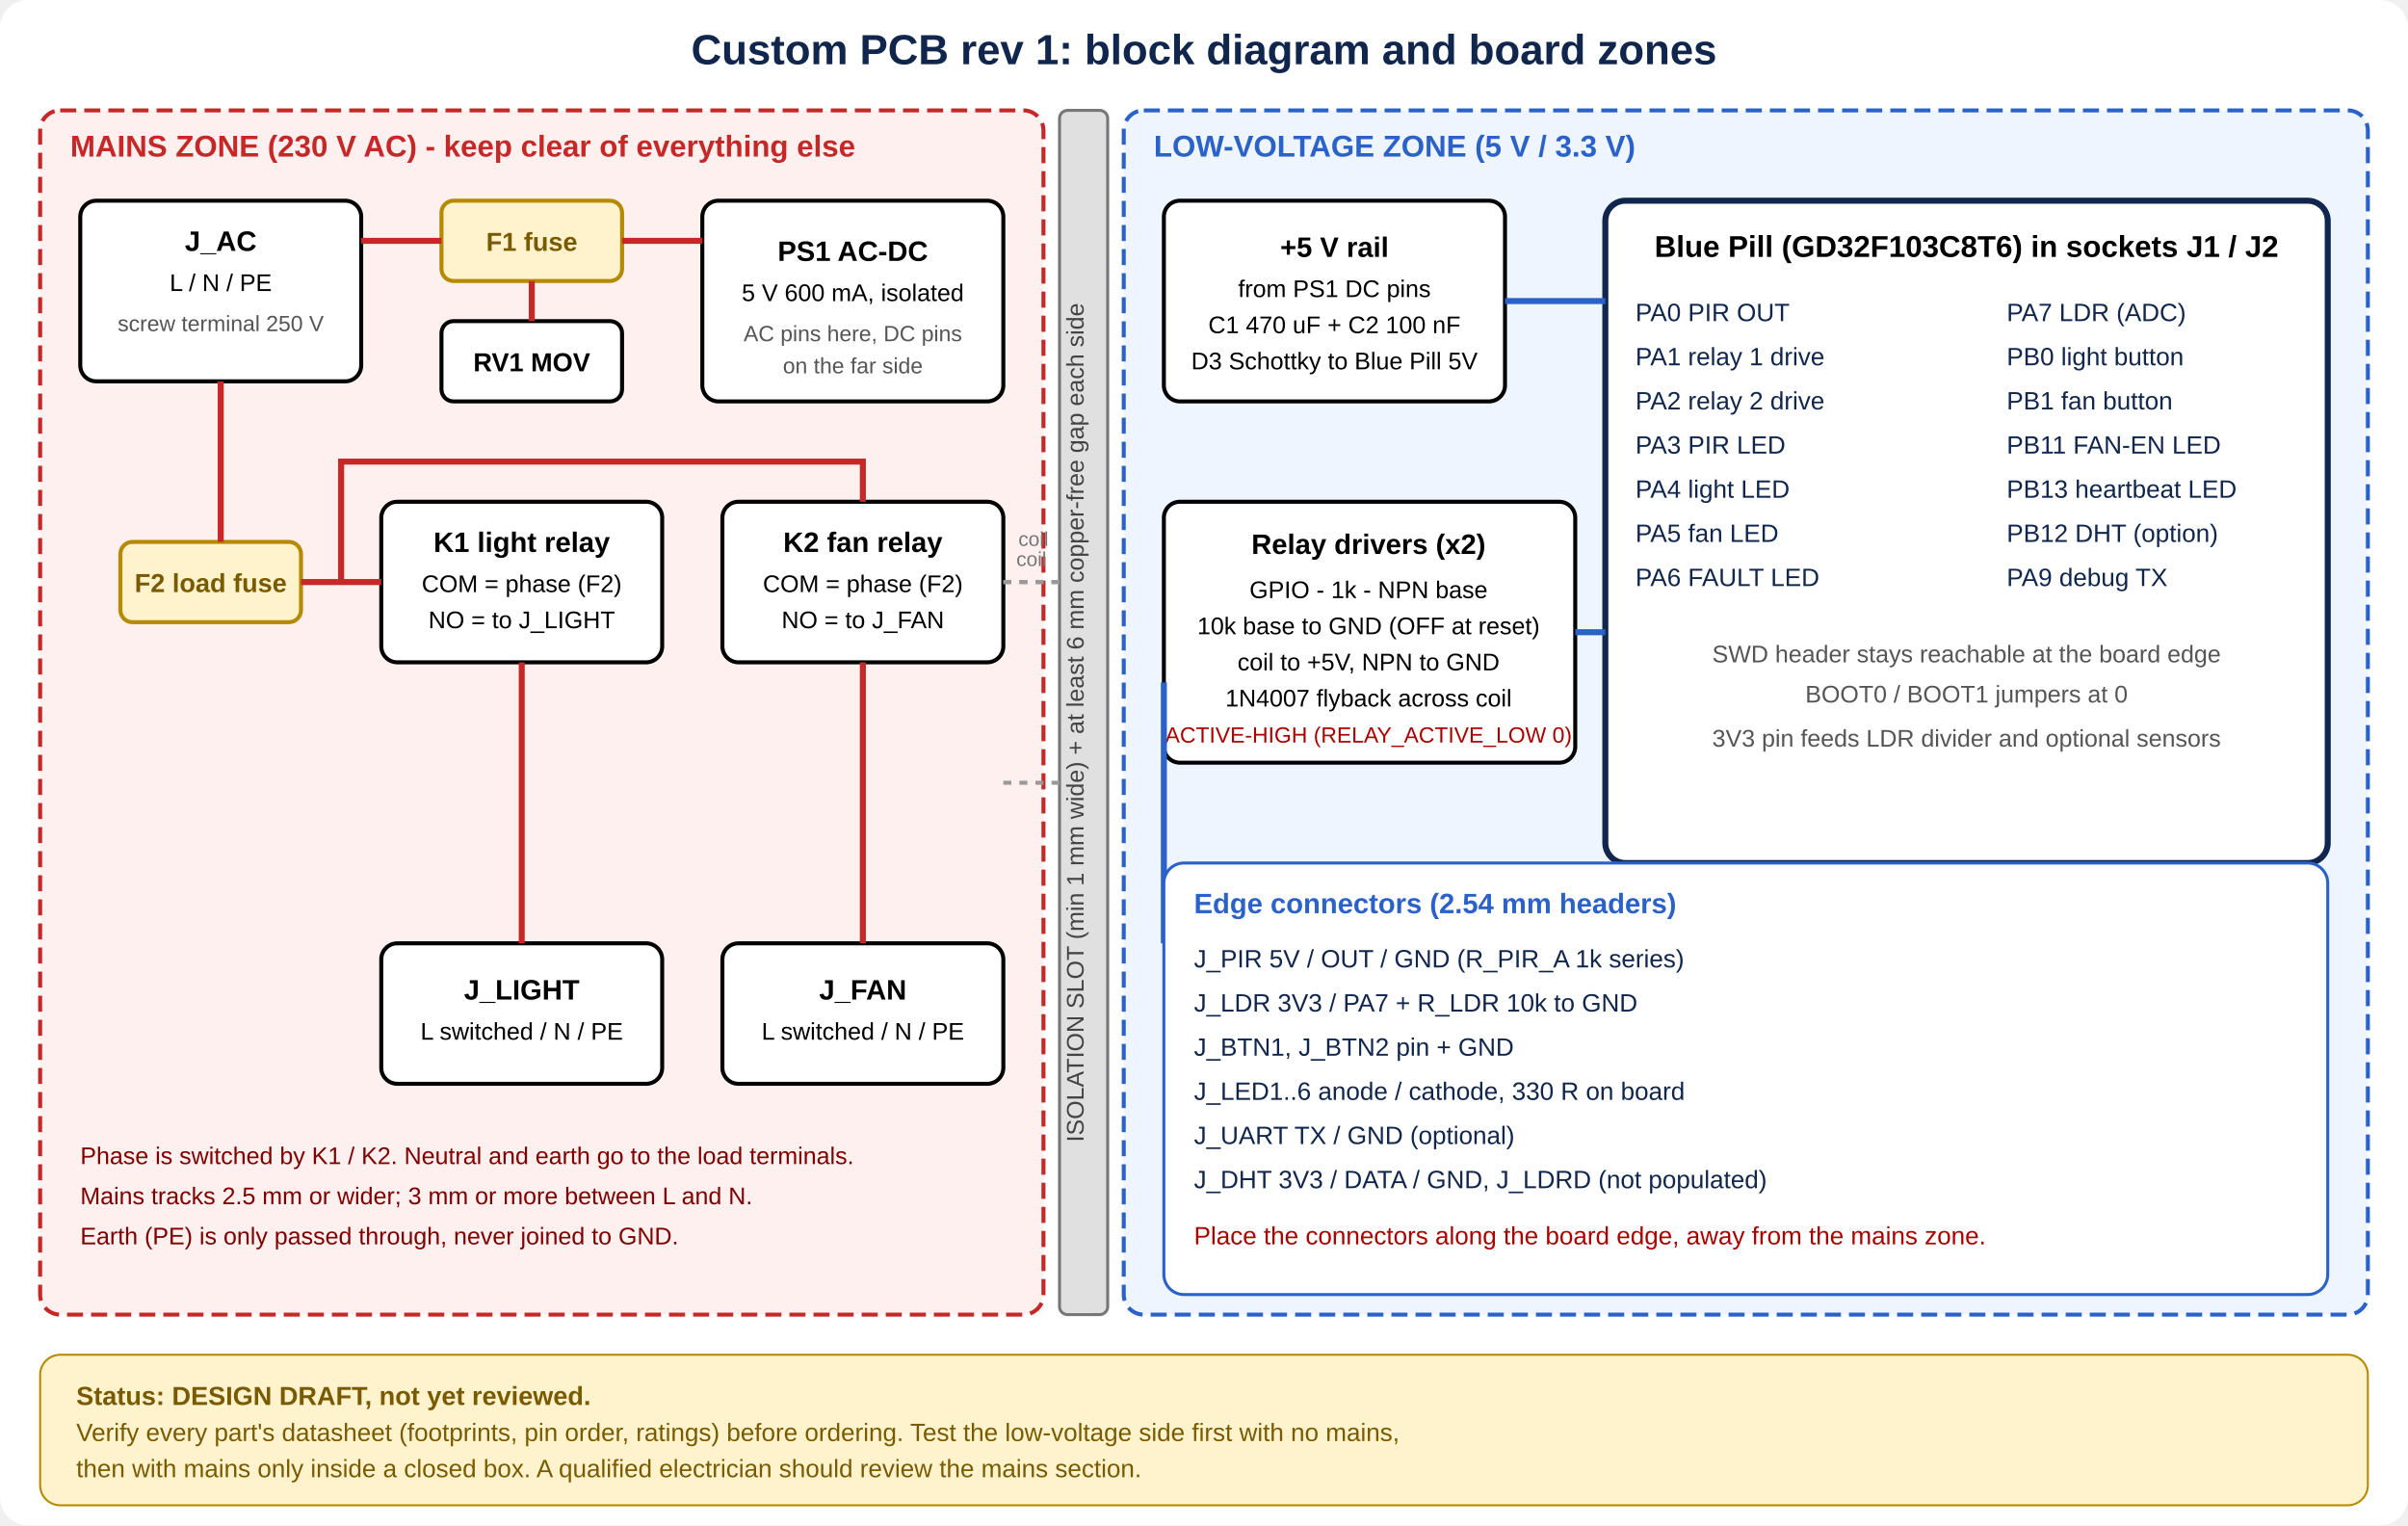
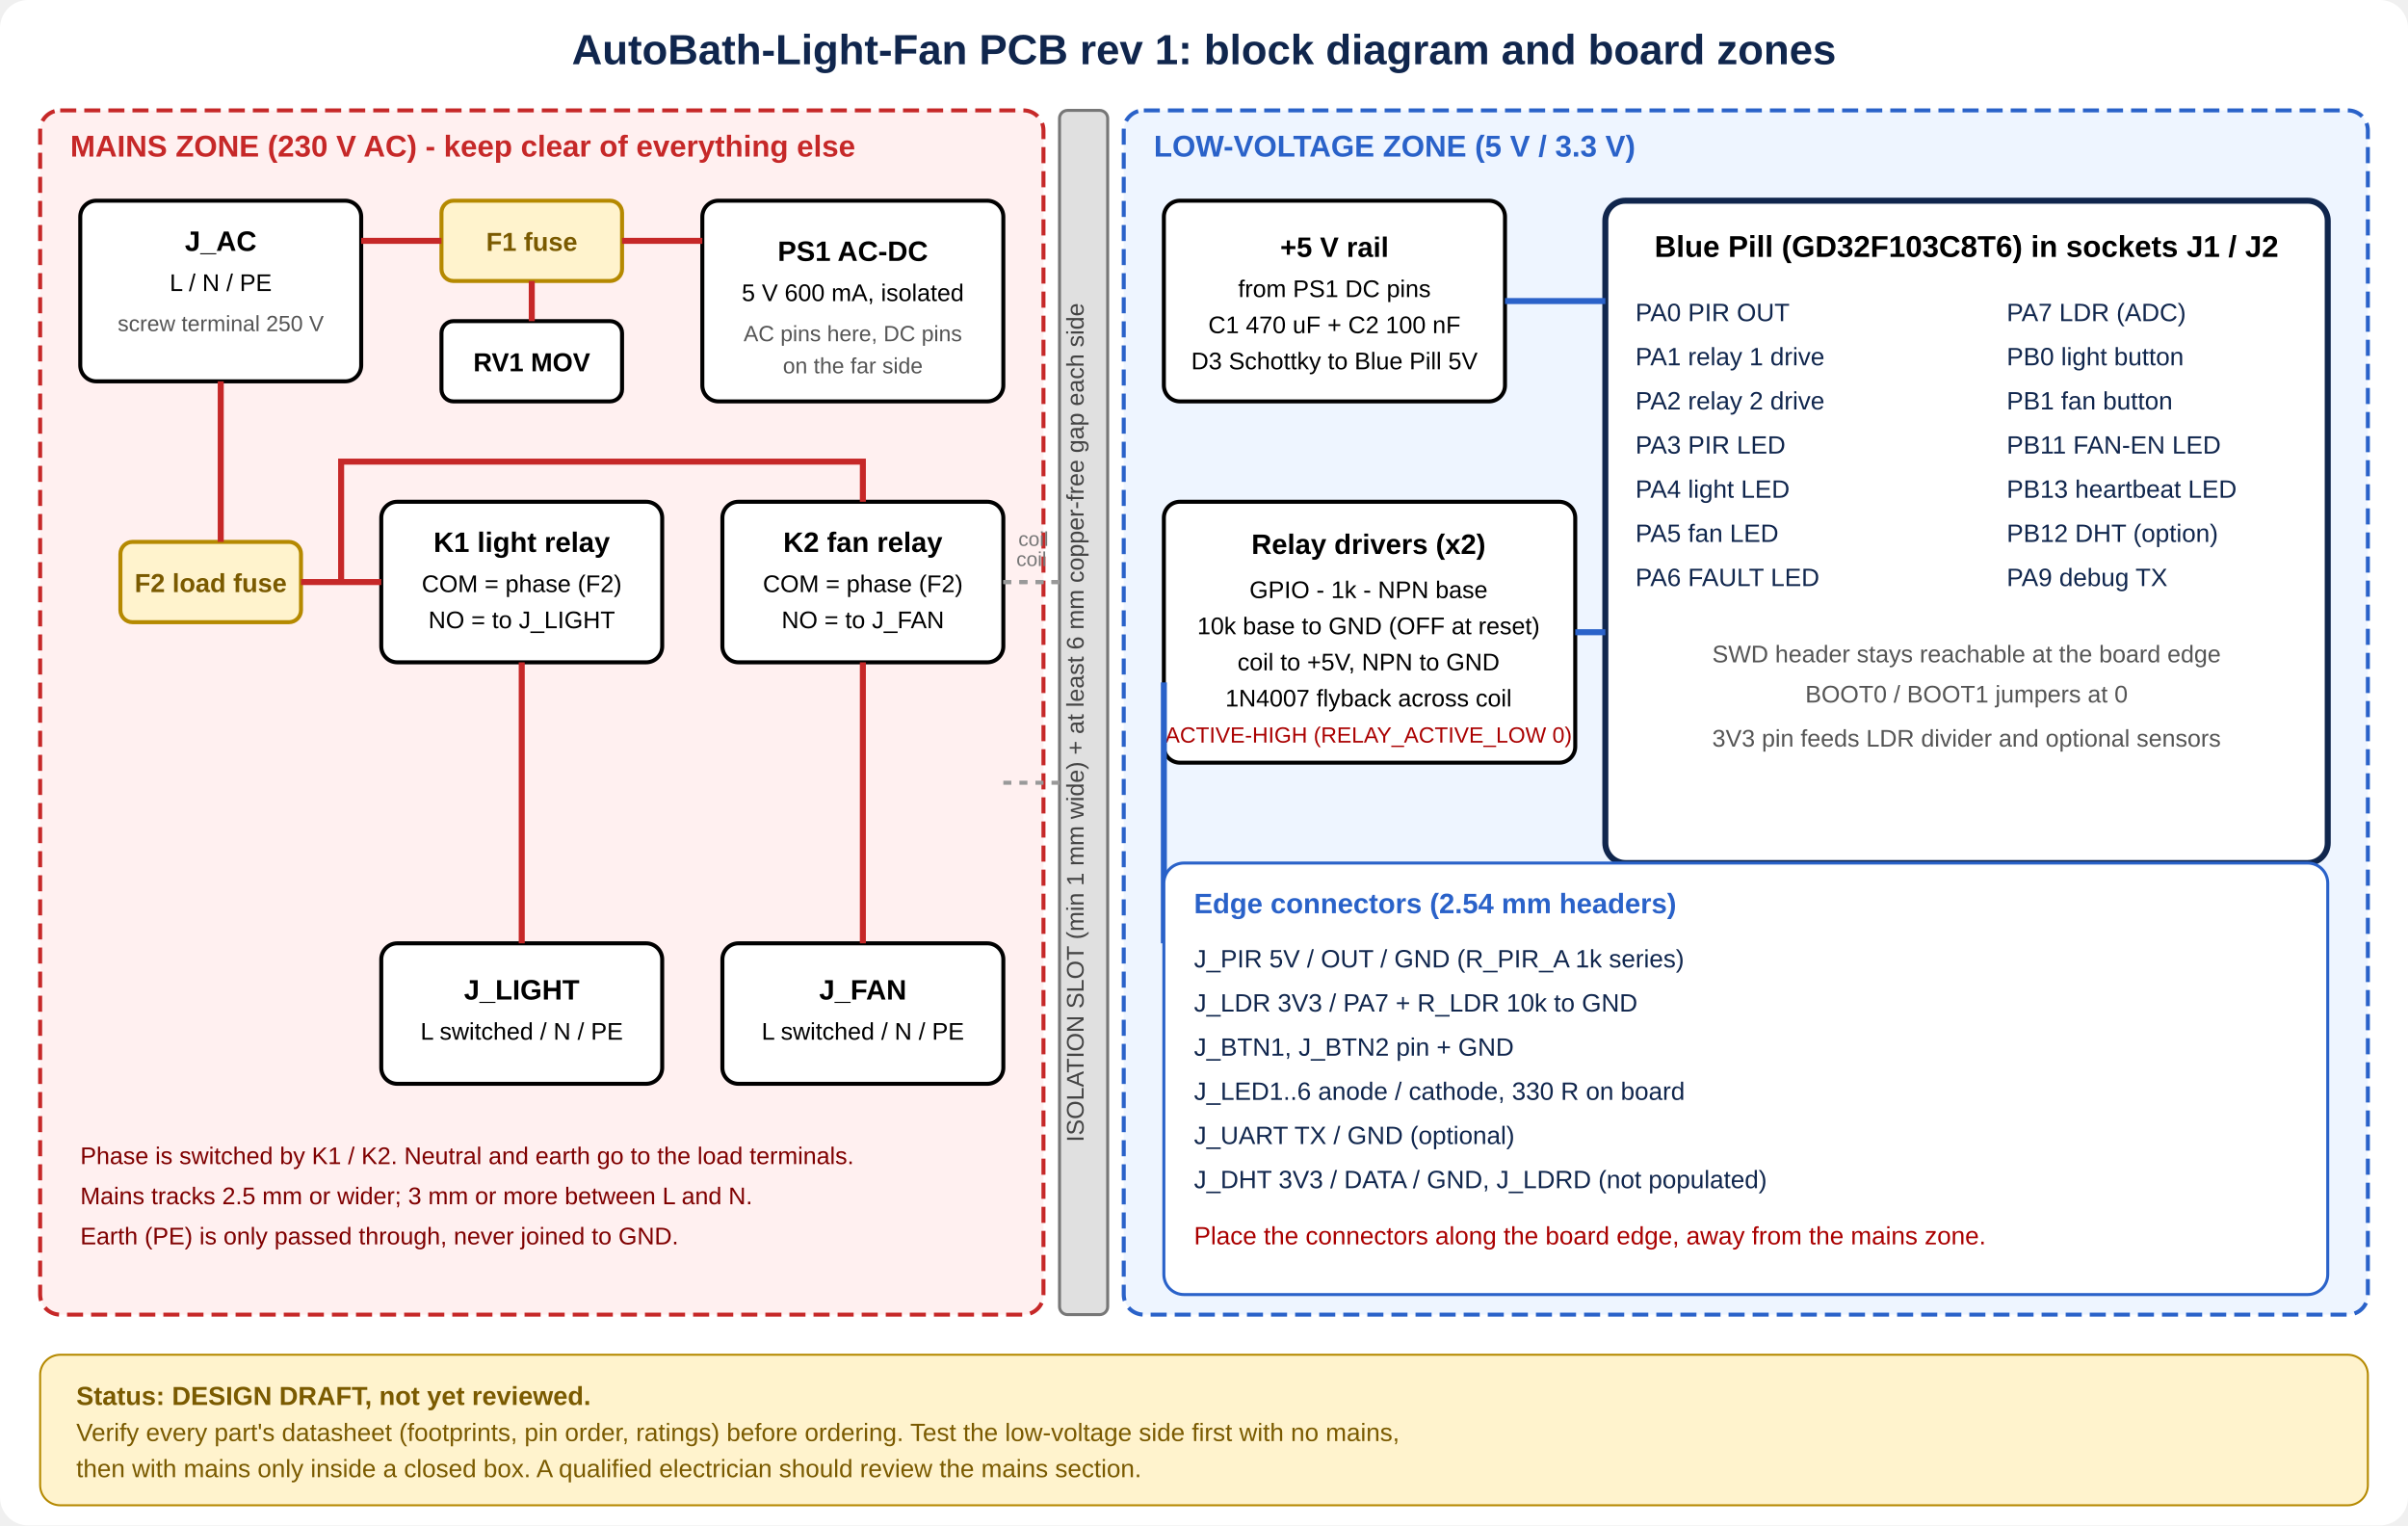
<svg xmlns="http://www.w3.org/2000/svg" viewBox="0 0 1200 760" font-family="Segoe UI, Arial, Helvetica, sans-serif">
  <rect width="1200" height="760" rx="14" fill="#ffffff" />
-   <text x="600" y="32" text-anchor="middle" font-size="21" font-weight="700" fill="#10264d">Custom PCB rev 1: block diagram and board zones</text>
+   <text x="600" y="32" text-anchor="middle" font-size="21" font-weight="700" fill="#10264d">AutoBath-Light-Fan PCB rev 1: block diagram and board zones</text>
  <rect x="20" y="55" width="500" height="600" rx="10" fill="#fff0f0" stroke="#c62828" stroke-width="2" stroke-dasharray="8 4" />
  <text x="35" y="78" font-size="15" font-weight="700" fill="#c62828">MAINS ZONE (230 V AC) - keep clear of everything else</text>
  <rect x="560" y="55" width="620" height="600" rx="10" fill="#eef5ff" stroke="#2a62c9" stroke-width="2" stroke-dasharray="8 4" />
  <text x="575" y="78" font-size="15" font-weight="700" fill="#2a62c9">LOW-VOLTAGE ZONE (5 V / 3.3 V)</text>
  <rect x="528" y="55" width="24" height="600" rx="4" fill="#e0e0e0" stroke="#777" stroke-width="1.5" />
  <text x="540" y="360" text-anchor="middle" font-size="12" fill="#444" transform="rotate(-90 540 360)">ISOLATION SLOT (min 1 mm wide) + at least 6 mm copper-free gap each side</text>
  <rect x="40" y="100" width="140" height="90" rx="8" fill="#fff" stroke="#000" stroke-width="2" />
  <text x="110" y="125" text-anchor="middle" font-size="14" font-weight="700">J_AC</text>
  <text x="110" y="145" text-anchor="middle" font-size="12">L  /  N  /  PE</text>
  <text x="110" y="165" text-anchor="middle" font-size="11" fill="#555">screw terminal 250 V</text>
  <rect x="220" y="100" width="90" height="40" rx="6" fill="#fff3cd" stroke="#b58900" stroke-width="2" />
  <text x="265" y="125" text-anchor="middle" font-size="13" font-weight="700" fill="#7a5a00">F1 fuse</text>
  <rect x="220" y="160" width="90" height="40" rx="6" fill="#fff" stroke="#000" stroke-width="2" />
  <text x="265" y="185" text-anchor="middle" font-size="13" font-weight="700">RV1 MOV</text>
  <rect x="350" y="100" width="150" height="100" rx="8" fill="#fff" stroke="#000" stroke-width="2" />
  <text x="425" y="130" text-anchor="middle" font-size="14" font-weight="700">PS1 AC-DC</text>
  <text x="425" y="150" text-anchor="middle" font-size="12">5 V 600 mA, isolated</text>
  <text x="425" y="170" text-anchor="middle" font-size="11" fill="#555">AC pins here, DC pins</text>
  <text x="425" y="186" text-anchor="middle" font-size="11" fill="#555">on the far side</text>
  <rect x="60" y="270" width="90" height="40" rx="6" fill="#fff3cd" stroke="#b58900" stroke-width="2" />
  <text x="105" y="295" text-anchor="middle" font-size="13" font-weight="700" fill="#7a5a00">F2 load fuse</text>
  <rect x="190" y="250" width="140" height="80" rx="8" fill="#fff" stroke="#000" stroke-width="2" />
  <text x="260" y="275" text-anchor="middle" font-size="14" font-weight="700">K1 light relay</text>
  <text x="260" y="295" text-anchor="middle" font-size="12">COM = phase (F2)</text>
  <text x="260" y="313" text-anchor="middle" font-size="12">NO = to J_LIGHT</text>
  <rect x="360" y="250" width="140" height="80" rx="8" fill="#fff" stroke="#000" stroke-width="2" />
  <text x="430" y="275" text-anchor="middle" font-size="14" font-weight="700">K2 fan relay</text>
  <text x="430" y="295" text-anchor="middle" font-size="12">COM = phase (F2)</text>
  <text x="430" y="313" text-anchor="middle" font-size="12">NO = to J_FAN</text>
  <rect x="190" y="470" width="140" height="70" rx="8" fill="#fff" stroke="#000" stroke-width="2" />
  <text x="260" y="498" text-anchor="middle" font-size="14" font-weight="700">J_LIGHT</text>
  <text x="260" y="518" text-anchor="middle" font-size="12">L switched / N / PE</text>
  <rect x="360" y="470" width="140" height="70" rx="8" fill="#fff" stroke="#000" stroke-width="2" />
  <text x="430" y="498" text-anchor="middle" font-size="14" font-weight="700">J_FAN</text>
  <text x="430" y="518" text-anchor="middle" font-size="12">L switched / N / PE</text>
  <g fill="none" stroke="#c62828" stroke-width="3">
    <path d="M180 120 H220" />
    <path d="M310 120 H350" />
    <path d="M265 140 V160" />
    <path d="M110 190 V270" />
    <path d="M150 290 H190" />
    <path d="M170 290 V230 H430 V250" />
    <path d="M260 330 V470" />
    <path d="M430 330 V470" />
  </g>
  <path d="M500 290 H528" stroke="#999" stroke-width="2" stroke-dasharray="4 4" fill="none" />
  <text x="514" y="282" text-anchor="middle" font-size="10" fill="#777">coil</text>
  <text x="40" y="580" font-size="12" fill="#7f0000">Phase is switched by K1 / K2. Neutral and earth go to the load terminals.</text>
  <text x="40" y="600" font-size="12" fill="#7f0000">Mains tracks 2.5 mm or wider; 3 mm or more between L and N.</text>
  <text x="40" y="620" font-size="12" fill="#7f0000">Earth (PE) is only passed through, never joined to GND.</text>
  <rect x="580" y="100" width="170" height="100" rx="8" fill="#fff" stroke="#000" stroke-width="2" />
  <text x="665" y="128" text-anchor="middle" font-size="14" font-weight="700">+5 V rail</text>
  <text x="665" y="148" text-anchor="middle" font-size="12">from PS1 DC pins</text>
  <text x="665" y="166" text-anchor="middle" font-size="12">C1 470 uF + C2 100 nF</text>
  <text x="665" y="184" text-anchor="middle" font-size="12">D3 Schottky to Blue Pill 5V</text>
  <rect x="800" y="100" width="360" height="330" rx="10" fill="#fff" stroke="#10264d" stroke-width="3" />
  <text x="980" y="128" text-anchor="middle" font-size="15" font-weight="700">Blue Pill (GD32F103C8T6) in sockets J1 / J2</text>
  <g font-size="12.5" fill="#10264d">
    <text x="815" y="160">PA0  PIR OUT</text>
    <text x="815" y="182">PA1  relay 1 drive</text>
    <text x="815" y="204">PA2  relay 2 drive</text>
    <text x="815" y="226">PA3  PIR LED</text>
    <text x="815" y="248">PA4  light LED</text>
    <text x="815" y="270">PA5  fan LED</text>
    <text x="815" y="292">PA6  FAULT LED</text>
    <text x="1000" y="160">PA7  LDR (ADC)</text>
    <text x="1000" y="182">PB0  light button</text>
    <text x="1000" y="204">PB1  fan button</text>
    <text x="1000" y="226">PB11 FAN-EN LED</text>
    <text x="1000" y="248">PB13 heartbeat LED</text>
    <text x="1000" y="270">PB12 DHT (option)</text>
    <text x="1000" y="292">PA9  debug TX</text>
  </g>
  <text x="980" y="330" text-anchor="middle" font-size="12" fill="#555">SWD header stays reachable at the board edge</text>
  <text x="980" y="350" text-anchor="middle" font-size="12" fill="#555">BOOT0 / BOOT1 jumpers at 0</text>
  <text x="980" y="372" text-anchor="middle" font-size="12" fill="#555">3V3 pin feeds LDR divider and optional sensors</text>
  <rect x="580" y="250" width="205" height="130" rx="8" fill="#fff" stroke="#000" stroke-width="2" />
  <text x="682" y="276" text-anchor="middle" font-size="14" font-weight="700">Relay drivers (x2)</text>
  <text x="682" y="298" text-anchor="middle" font-size="12">GPIO - 1k - NPN base</text>
  <text x="682" y="316" text-anchor="middle" font-size="12">10k base to GND (OFF at reset)</text>
  <text x="682" y="334" text-anchor="middle" font-size="12">coil to +5V, NPN to GND</text>
  <text x="682" y="352" text-anchor="middle" font-size="12">1N4007 flyback across coil</text>
  <text x="682" y="370" text-anchor="middle" font-size="11" fill="#a00">ACTIVE-HIGH (RELAY_ACTIVE_LOW 0)</text>
  <g fill="none" stroke="#2a62c9" stroke-width="3">
    <path d="M750 150 H800" />
    <path d="M785 315 H800" />
    <path d="M580 340 V470" />
  </g>
  <path d="M500 290 H528 M500 390 H528" stroke="#999" stroke-width="2" stroke-dasharray="4 4" fill="none" />
  <text x="515" y="272" text-anchor="middle" font-size="10" fill="#777">coil</text>
  <rect x="580" y="430" width="580" height="215" rx="10" fill="#fff" stroke="#2a62c9" stroke-width="1.5" />
  <text x="595" y="455" font-size="14" font-weight="700" fill="#2a62c9">Edge connectors (2.54 mm headers)</text>
  <g font-size="12.5" fill="#10264d">
    <text x="595" y="482">J_PIR   5V / OUT / GND    (R_PIR_A 1k series)</text>
    <text x="595" y="504">J_LDR   3V3 / PA7 + R_LDR 10k to GND</text>
    <text x="595" y="526">J_BTN1, J_BTN2   pin + GND</text>
    <text x="595" y="548">J_LED1..6   anode / cathode, 330 R on board</text>
    <text x="595" y="570">J_UART   TX / GND (optional)</text>
    <text x="595" y="592">J_DHT 3V3 / DATA / GND, J_LDRD   (not populated)</text>
    <text x="595" y="620" fill="#a00">Place the connectors along the board edge, away from the mains zone.</text>
  </g>
  <rect x="20" y="675" width="1160" height="75" rx="10" fill="#fff3cd" stroke="#b58900" />
  <text x="38" y="700" font-size="13" font-weight="700" fill="#7a5a00">Status: DESIGN DRAFT, not yet reviewed.</text>
  <text x="38" y="718" font-size="12.5" fill="#7a5a00">Verify every part's datasheet (footprints, pin order, ratings) before ordering. Test the low-voltage side first with no mains,</text>
  <text x="38" y="736" font-size="12.5" fill="#7a5a00">then with mains only inside a closed box. A qualified electrician should review the mains section.</text>
</svg>
